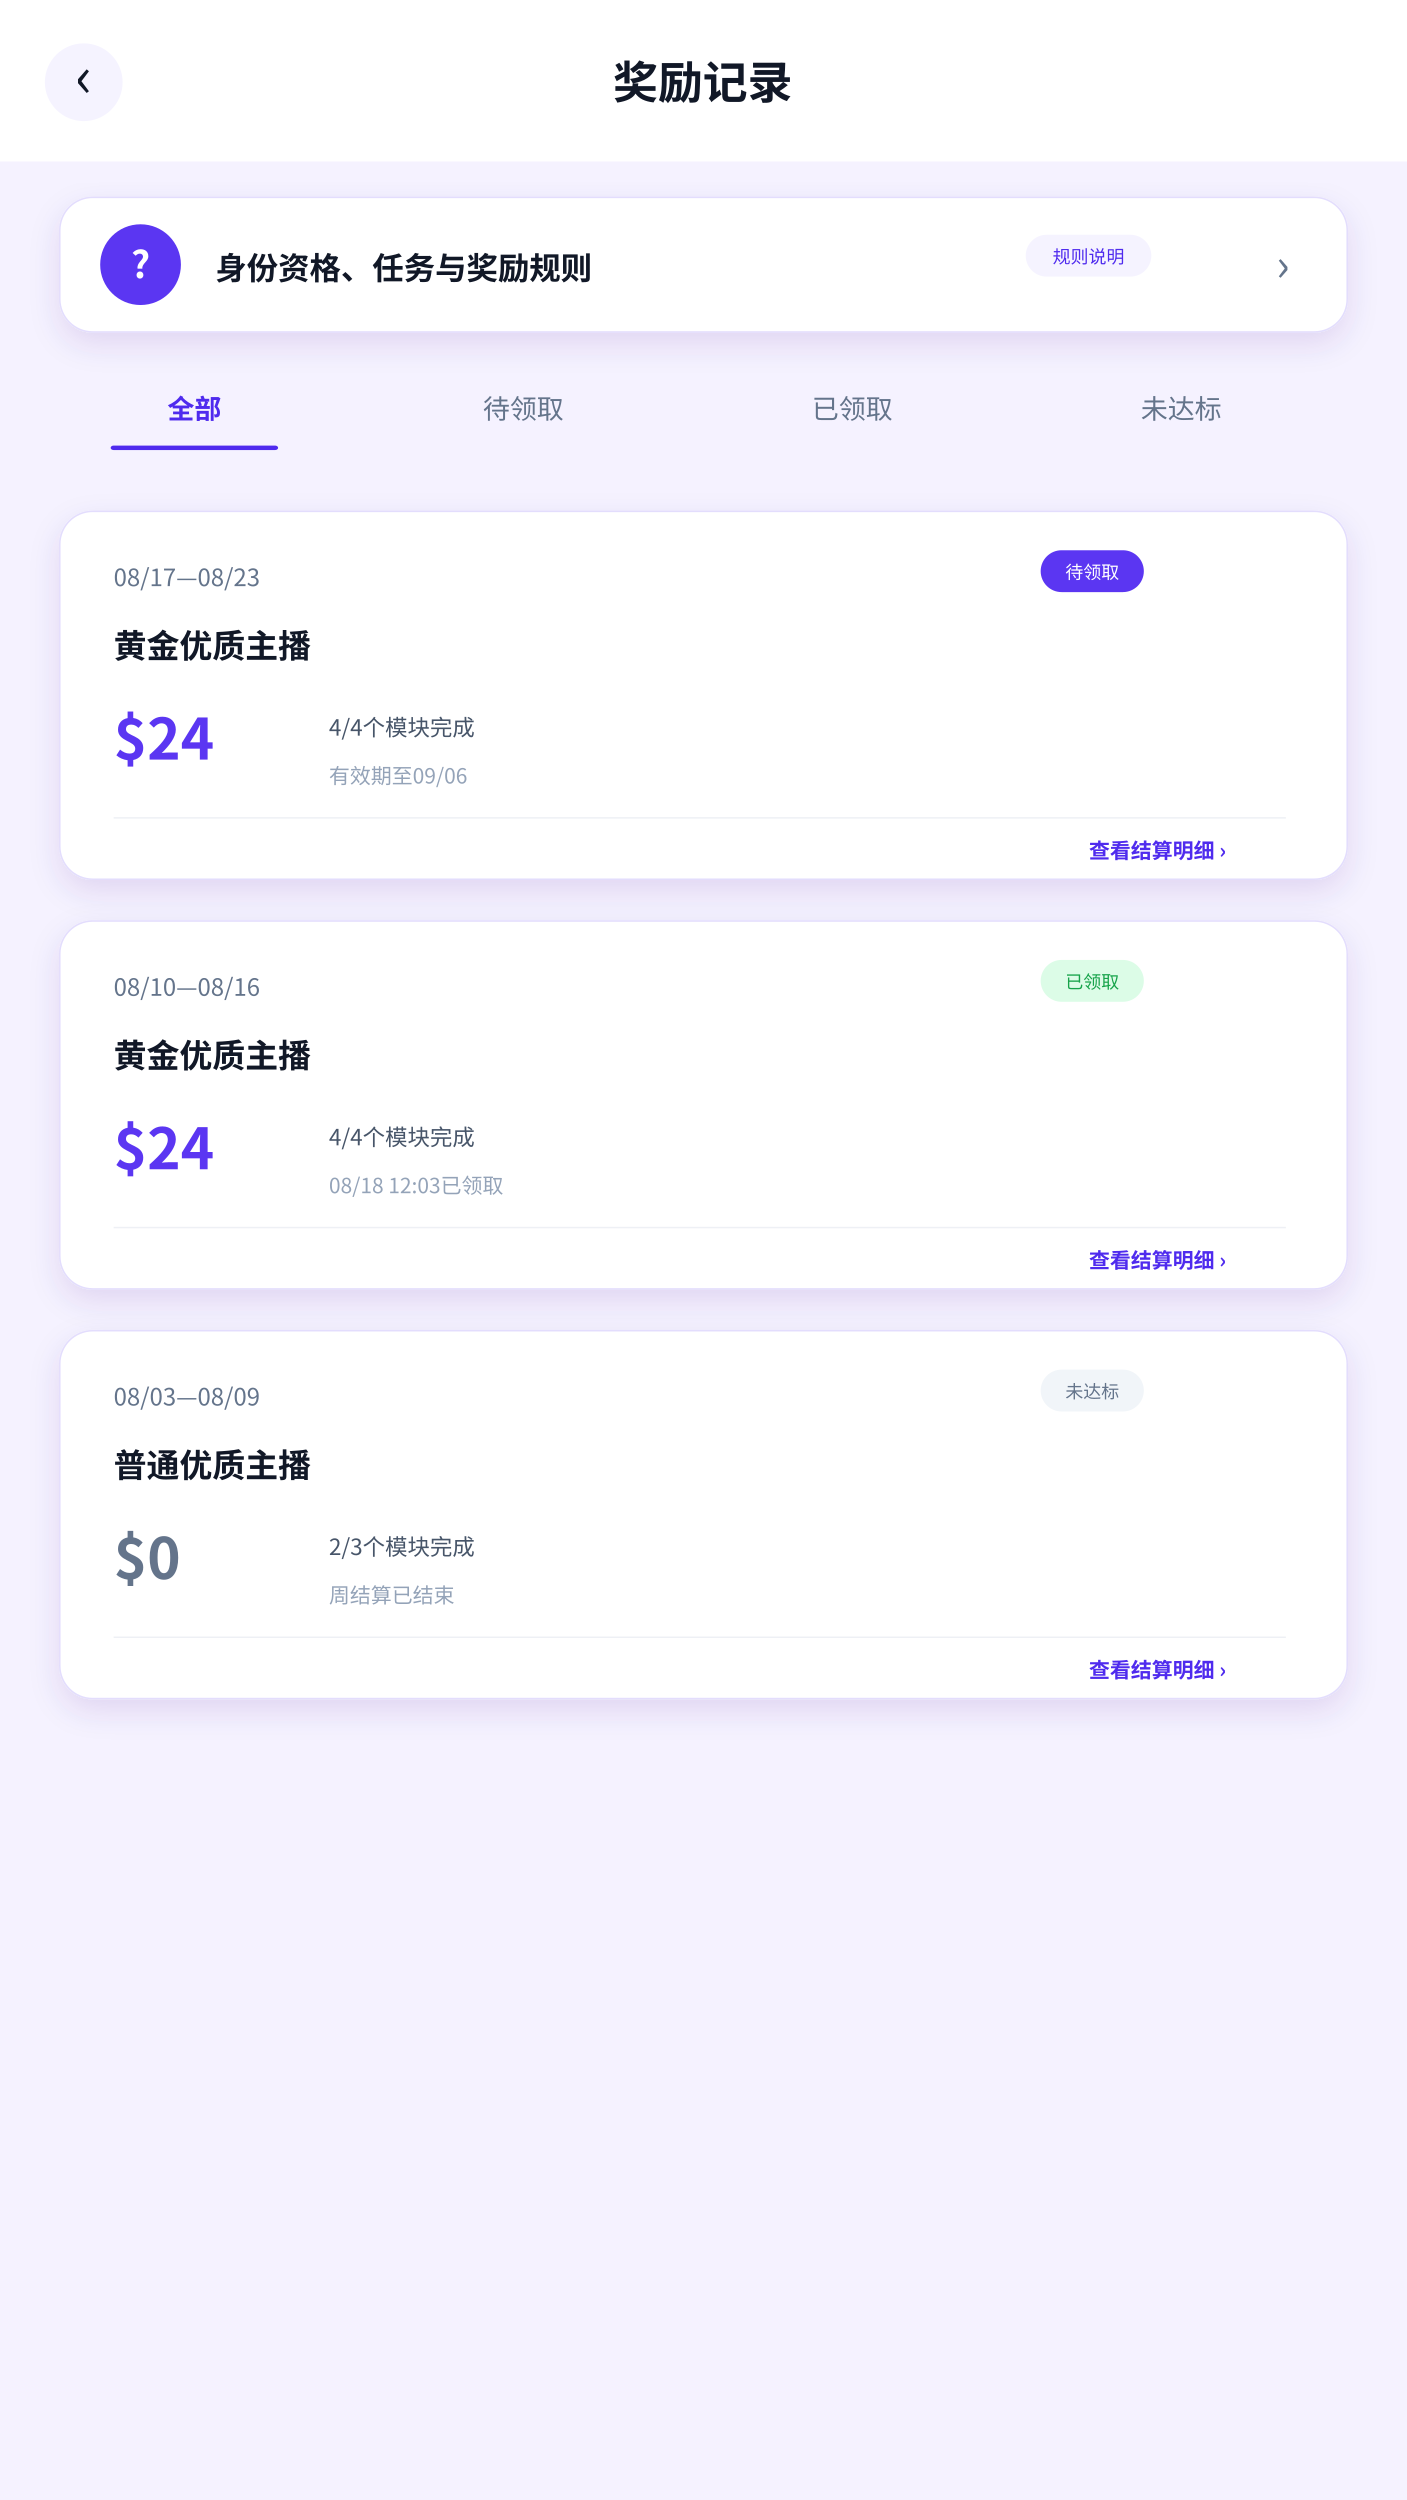
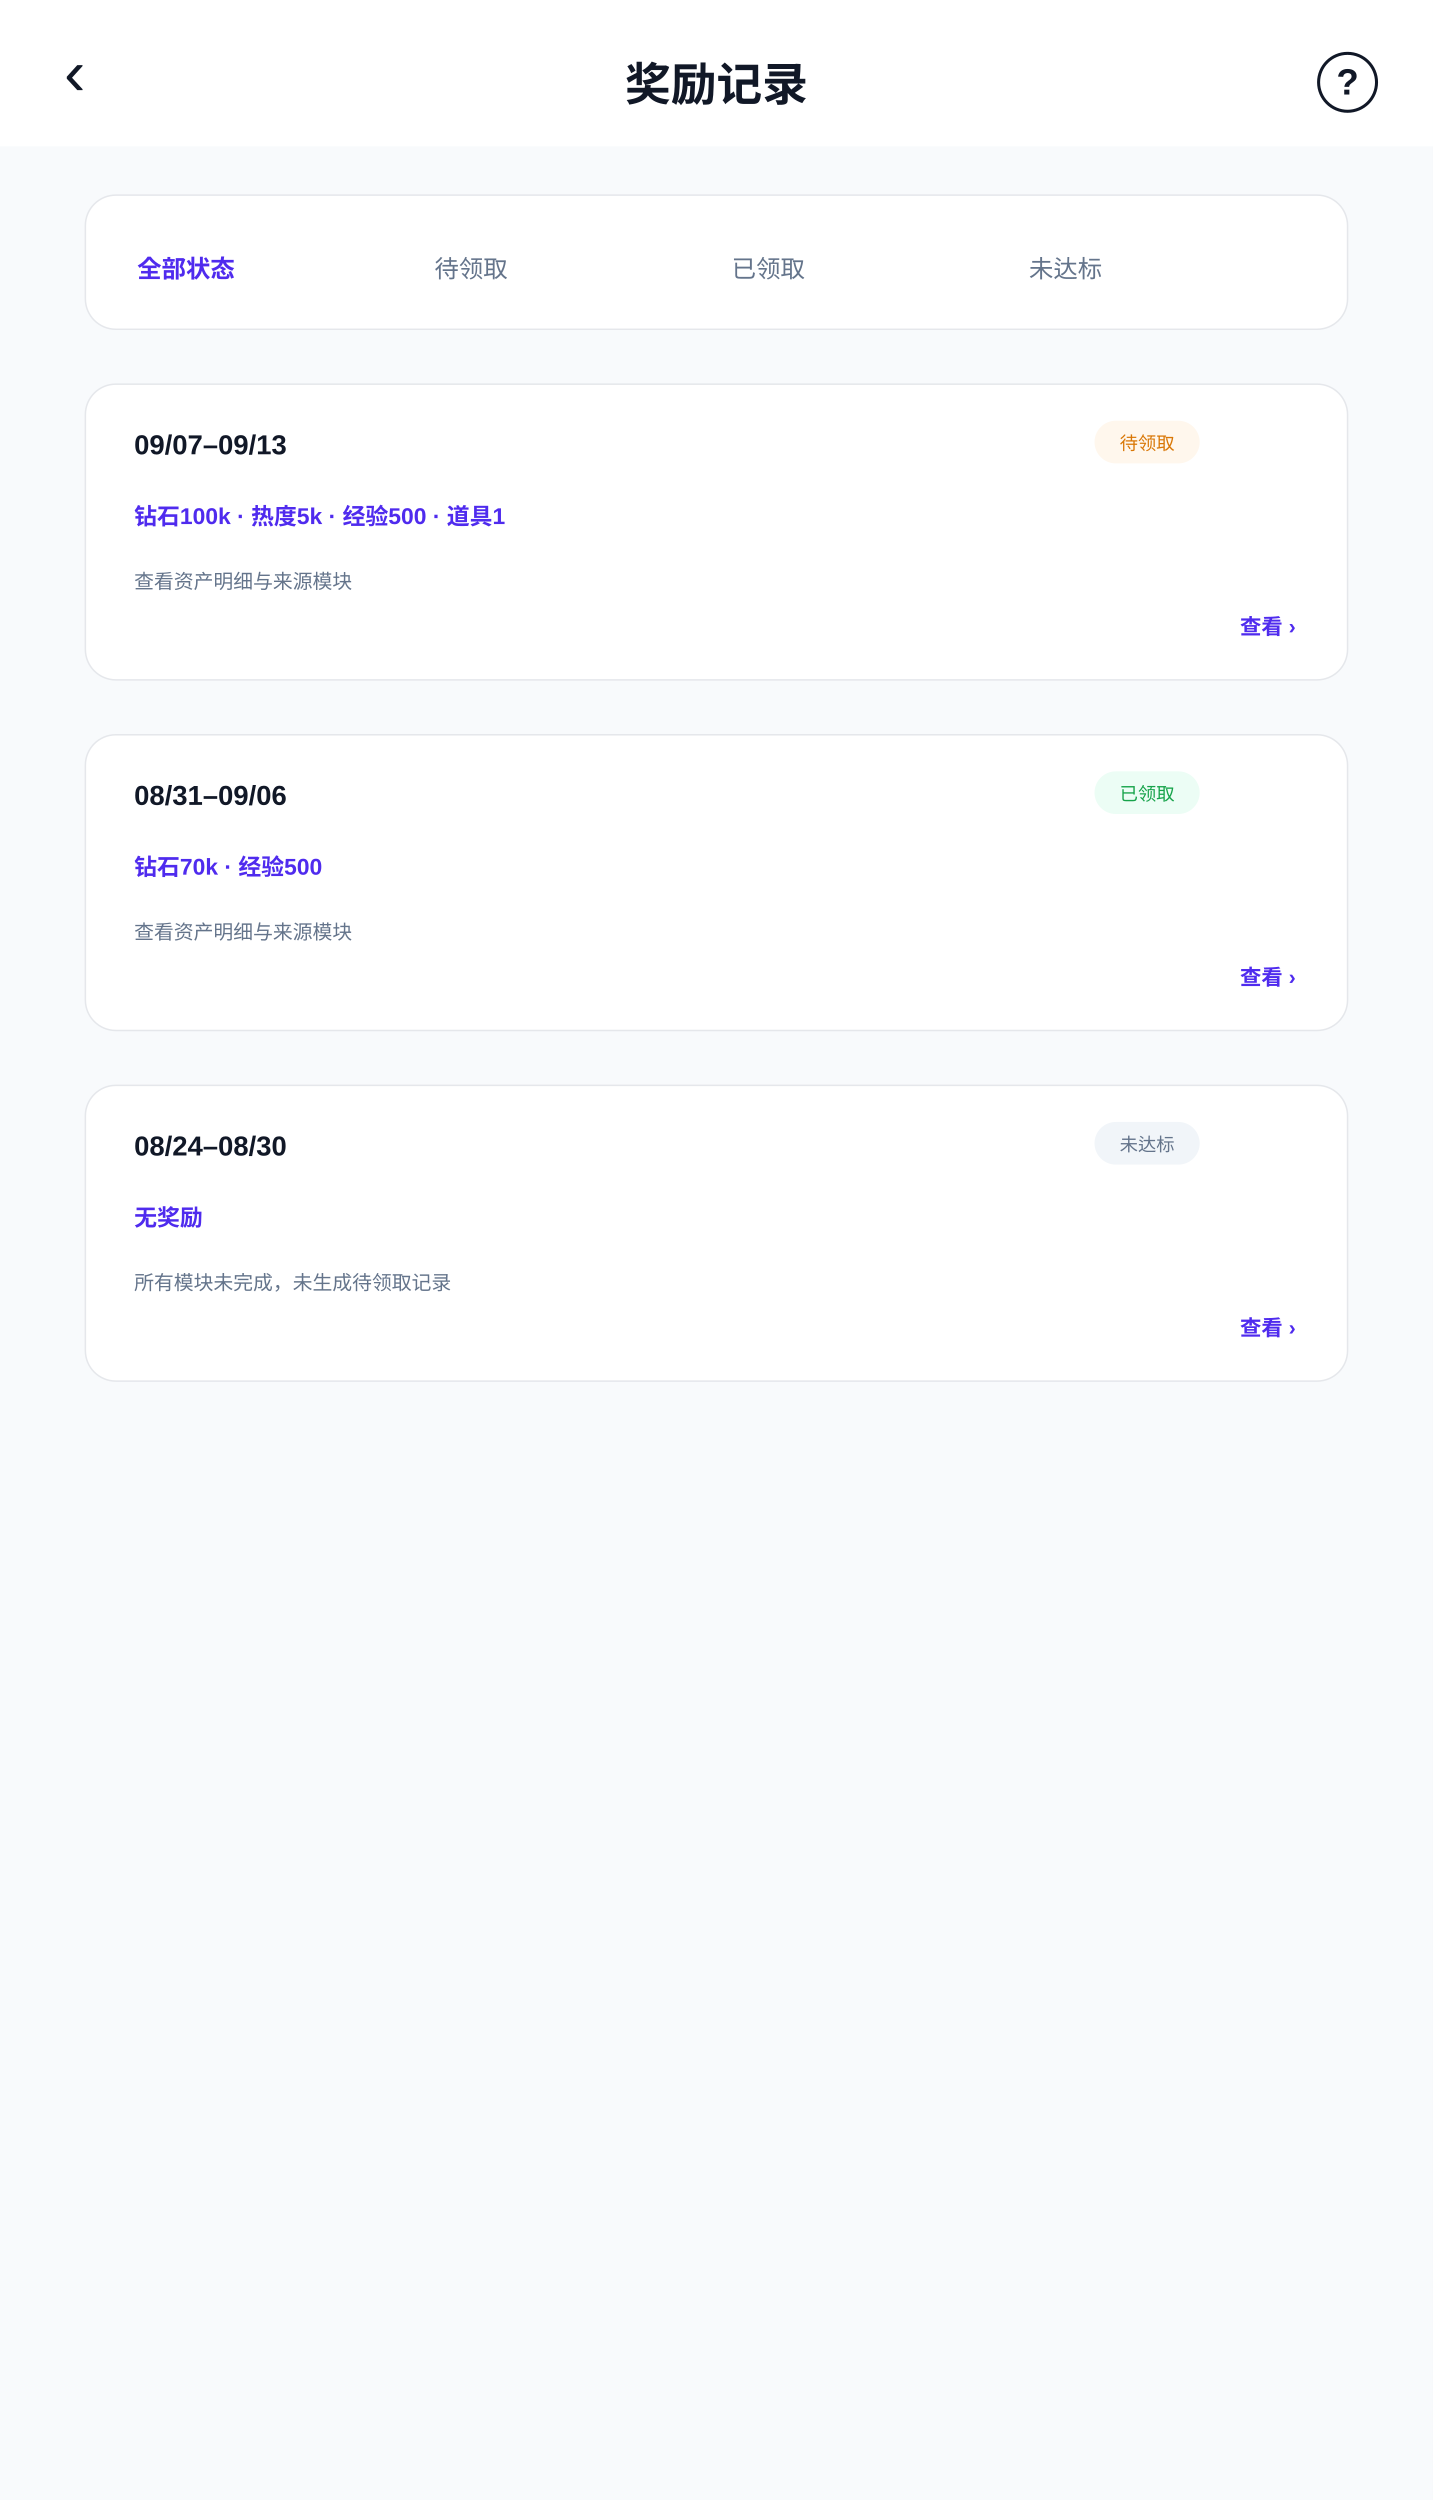
- <svg xmlns="http://www.w3.org/2000/svg" width="941" height="1672" viewBox="0 0 941 1672">
+ <svg xmlns="http://www.w3.org/2000/svg" width="940" height="1640" viewBox="0 0 940 1640">
  <defs>
    <linearGradient id="purpleGradient" x1="0" y1="0" x2="1" y2="1">
      <stop offset="0" stop-color="#8B5CF6" />
      <stop offset="1" stop-color="#4F2BEE" />
    </linearGradient>
-     <linearGradient id="softPurple" x1="0" y1="0" x2="1" y2="1">
-       <stop offset="0" stop-color="#F5F1FF" />
-       <stop offset="1" stop-color="#E9E2FF" />
-     </linearGradient>
-     <filter id="softShadow" x="-20%" y="-20%" width="140%" height="160%">
-       <feDropShadow dx="0" dy="8" stdDeviation="10" flood-color="#4C1D95" flood-opacity="0.12" />
-     </filter>
  </defs>
-   <style>text{font-family:"Microsoft YaHei","PingFang SC","Noto Sans CJK SC",Arial,sans-serif}.shadow{filter:url(#softShadow)}</style>
-   <rect x="0" y="0" width="941" height="1672" rx="0" fill="#F5F2FF" stroke="none" stroke-width="1" />
-   <rect x="0" y="0" width="941" height="108" rx="0" fill="#FFFFFF" stroke="none" stroke-width="1" />
-   <circle cx="56" cy="55" r="26" fill="#F5F3FF" stroke="none" stroke-width="1" />
-   <text x="56" y="65" font-size="38" fill="#111827" font-weight="500" text-anchor="middle">‹</text>
+   <style>text{font-family:"Microsoft YaHei","PingFang SC",Arial,sans-serif}</style>
+   <rect x="0" y="0" width="940" height="1640" rx="0" fill="#F8FAFC" stroke="none" stroke-width="1" />
+   <rect x="0" y="0" width="940" height="96" rx="0" fill="#FFF" stroke="none" stroke-width="1" />
+   <text x="42" y="62" font-size="42" fill="#111827" font-weight="400" text-anchor="start">‹</text>
  <text x="470" y="66" font-size="30" fill="#111827" font-weight="700" text-anchor="middle">奖励记录</text>
-   <rect x="40" y="132" width="861" height="90" rx="22" fill="#FFFFFF" stroke="#E3DDFD" filter="url(#softShadow)" />
-   <circle cx="94" cy="177" r="27" fill="#5B36F2" stroke="none" stroke-width="1" />
-   <text x="94" y="186" font-size="25" fill="#FFFFFF" font-weight="600" text-anchor="middle">?</text>
-   <text x="144" y="187" font-size="21" fill="#111827" font-weight="600" text-anchor="start">身份资格、任务与奖励规则</text>
-   <rect x="686" y="157" width="84" height="28" rx="14" fill="#F5F3FF" stroke="none" stroke-width="1" />
-   <text x="728" y="176" font-size="12" fill="#4F2BEE" font-weight="500" text-anchor="middle">规则说明</text>
-   <text x="858" y="188" font-size="30" fill="#64748B" font-weight="400" text-anchor="middle">›</text>
-   <text x="130" y="280" font-size="18" fill="#4F2BEE" font-weight="600" text-anchor="middle">全部</text>
-   <rect x="74" y="298" width="112" height="3" rx="2" fill="#4F2BEE" stroke="none" stroke-width="1" />
-   <text x="350" y="280" font-size="18" fill="#64748B" font-weight="400" text-anchor="middle">待领取</text>
-   <text x="570" y="280" font-size="18" fill="#64748B" font-weight="400" text-anchor="middle">已领取</text>
-   <text x="790" y="280" font-size="18" fill="#64748B" font-weight="400" text-anchor="middle">未达标</text>
-   <rect x="40" y="342" width="861" height="246" rx="22" fill="#FFFFFF" stroke="#E3DDFD" filter="url(#softShadow)" />
-   <text x="76" y="392" font-size="16" fill="#64748B" font-weight="500" text-anchor="start">08/17—08/23</text>
-   <rect x="696" y="368" width="69" height="28" rx="14" fill="#5B36F2" stroke="none" stroke-width="1" />
-   <text x="730.5" y="387" font-size="12" fill="#FFFFFF" font-weight="500" text-anchor="middle">待领取</text>
-   <text x="76" y="440" font-size="22" fill="#111827" font-weight="700" text-anchor="start">黄金优质主播</text>
-   <text x="76" y="508" font-size="38" fill="#5B36F2" font-weight="700" text-anchor="start">$24</text>
-   <text x="220" y="492" font-size="15" fill="#475569" font-weight="500" text-anchor="start">4/4个模块完成</text>
-   <text x="220" y="524" font-size="14" fill="#94A3B8" font-weight="400" text-anchor="start">有效期至09/06</text>
-   <line x1="76" y1="547" x2="860" y2="547" stroke="#EEF0F5" stroke-width="1" />
-   <text x="820" y="574" font-size="14" fill="#4F2BEE" font-weight="600" text-anchor="end">查看结算明细  ›</text>
-   <rect x="40" y="616" width="861" height="246" rx="22" fill="#FFFFFF" stroke="#E3DDFD" filter="url(#softShadow)" />
-   <text x="76" y="666" font-size="16" fill="#64748B" font-weight="500" text-anchor="start">08/10—08/16</text>
-   <rect x="696" y="642" width="69" height="28" rx="14" fill="#DCFCE7" stroke="none" stroke-width="1" />
-   <text x="730.5" y="661" font-size="12" fill="#16A34A" font-weight="500" text-anchor="middle">已领取</text>
-   <text x="76" y="714" font-size="22" fill="#111827" font-weight="700" text-anchor="start">黄金优质主播</text>
-   <text x="76" y="782" font-size="38" fill="#5B36F2" font-weight="700" text-anchor="start">$24</text>
-   <text x="220" y="766" font-size="15" fill="#475569" font-weight="500" text-anchor="start">4/4个模块完成</text>
-   <text x="220" y="798" font-size="14" fill="#94A3B8" font-weight="400" text-anchor="start">08/18 12:03已领取</text>
-   <line x1="76" y1="821" x2="860" y2="821" stroke="#EEF0F5" stroke-width="1" />
-   <text x="820" y="848" font-size="14" fill="#4F2BEE" font-weight="600" text-anchor="end">查看结算明细  ›</text>
-   <rect x="40" y="890" width="861" height="246" rx="22" fill="#FFFFFF" stroke="#E3DDFD" filter="url(#softShadow)" />
-   <text x="76" y="940" font-size="16" fill="#64748B" font-weight="500" text-anchor="start">08/03—08/09</text>
-   <rect x="696" y="916" width="69" height="28" rx="14" fill="#F1F5F9" stroke="none" stroke-width="1" />
-   <text x="730.5" y="935" font-size="12" fill="#64748B" font-weight="500" text-anchor="middle">未达标</text>
-   <text x="76" y="988" font-size="22" fill="#111827" font-weight="700" text-anchor="start">普通优质主播</text>
-   <text x="76" y="1056" font-size="38" fill="#64748B" font-weight="700" text-anchor="start">$0</text>
-   <text x="220" y="1040" font-size="15" fill="#475569" font-weight="500" text-anchor="start">2/3个模块完成</text>
-   <text x="220" y="1072" font-size="14" fill="#94A3B8" font-weight="400" text-anchor="start">周结算已结束</text>
-   <line x1="76" y1="1095" x2="860" y2="1095" stroke="#EEF0F5" stroke-width="1" />
-   <text x="820" y="1122" font-size="14" fill="#4F2BEE" font-weight="600" text-anchor="end">查看结算明细  ›</text>
+   <circle cx="884" cy="54" r="19" fill="none" stroke="#111827" stroke-width="2" />
+   <text x="884" y="62" font-size="24" fill="#111827" font-weight="600" text-anchor="middle">?</text>
+   <rect x="56" y="128" width="828" height="88" rx="20" fill="#FFF" stroke="#E5E7EB" stroke-width="1" />
+   <text x="90" y="182" font-size="16" fill="#4F2BEE" font-weight="600" text-anchor="start">全部状态</text>
+   <text x="285" y="182" font-size="16" fill="#64748B" font-weight="400" text-anchor="start">待领取</text>
+   <text x="480" y="182" font-size="16" fill="#64748B" font-weight="400" text-anchor="start">已领取</text>
+   <text x="675" y="182" font-size="16" fill="#64748B" font-weight="400" text-anchor="start">未达标</text>
+   <rect x="56" y="252" width="828" height="194" rx="20" fill="#FFF" stroke="#E5E7EB" stroke-width="1" />
+   <text x="88" y="298" font-size="18" fill="#111827" font-weight="700" text-anchor="start">09/07–09/13</text>
+   <rect x="718" y="276" width="69" height="28" rx="14" fill="#FFF7ED" stroke="none" stroke-width="1" />
+   <text x="752.5" y="295" font-size="12" fill="#D97706" font-weight="500" text-anchor="middle">待领取</text>
+   <text x="88" y="344" font-size="15" fill="#4F2BEE" font-weight="600" text-anchor="start">钻石100k · 热度5k · 经验500 · 道具1</text>
+   <text x="88" y="386" font-size="13" fill="#64748B" font-weight="400" text-anchor="start">查看资产明细与来源模块</text>
+   <text x="850" y="416" font-size="14" fill="#4F2BEE" font-weight="600" text-anchor="end">查看 ›</text>
+   <rect x="56" y="482" width="828" height="194" rx="20" fill="#FFF" stroke="#E5E7EB" stroke-width="1" />
+   <text x="88" y="528" font-size="18" fill="#111827" font-weight="700" text-anchor="start">08/31–09/06</text>
+   <rect x="718" y="506" width="69" height="28" rx="14" fill="#ECFDF5" stroke="none" stroke-width="1" />
+   <text x="752.5" y="525" font-size="12" fill="#16A34A" font-weight="500" text-anchor="middle">已领取</text>
+   <text x="88" y="574" font-size="15" fill="#4F2BEE" font-weight="600" text-anchor="start">钻石70k · 经验500</text>
+   <text x="88" y="616" font-size="13" fill="#64748B" font-weight="400" text-anchor="start">查看资产明细与来源模块</text>
+   <text x="850" y="646" font-size="14" fill="#4F2BEE" font-weight="600" text-anchor="end">查看 ›</text>
+   <rect x="56" y="712" width="828" height="194" rx="20" fill="#FFF" stroke="#E5E7EB" stroke-width="1" />
+   <text x="88" y="758" font-size="18" fill="#111827" font-weight="700" text-anchor="start">08/24–08/30</text>
+   <rect x="718" y="736" width="69" height="28" rx="14" fill="#F1F5F9" stroke="none" stroke-width="1" />
+   <text x="752.5" y="755" font-size="12" fill="#64748B" font-weight="500" text-anchor="middle">未达标</text>
+   <text x="88" y="804" font-size="15" fill="#4F2BEE" font-weight="600" text-anchor="start">无奖励</text>
+   <text x="88" y="846" font-size="13" fill="#64748B" font-weight="400" text-anchor="start">所有模块未完成，未生成待领取记录</text>
+   <text x="850" y="876" font-size="14" fill="#4F2BEE" font-weight="600" text-anchor="end">查看 ›</text>
</svg>
